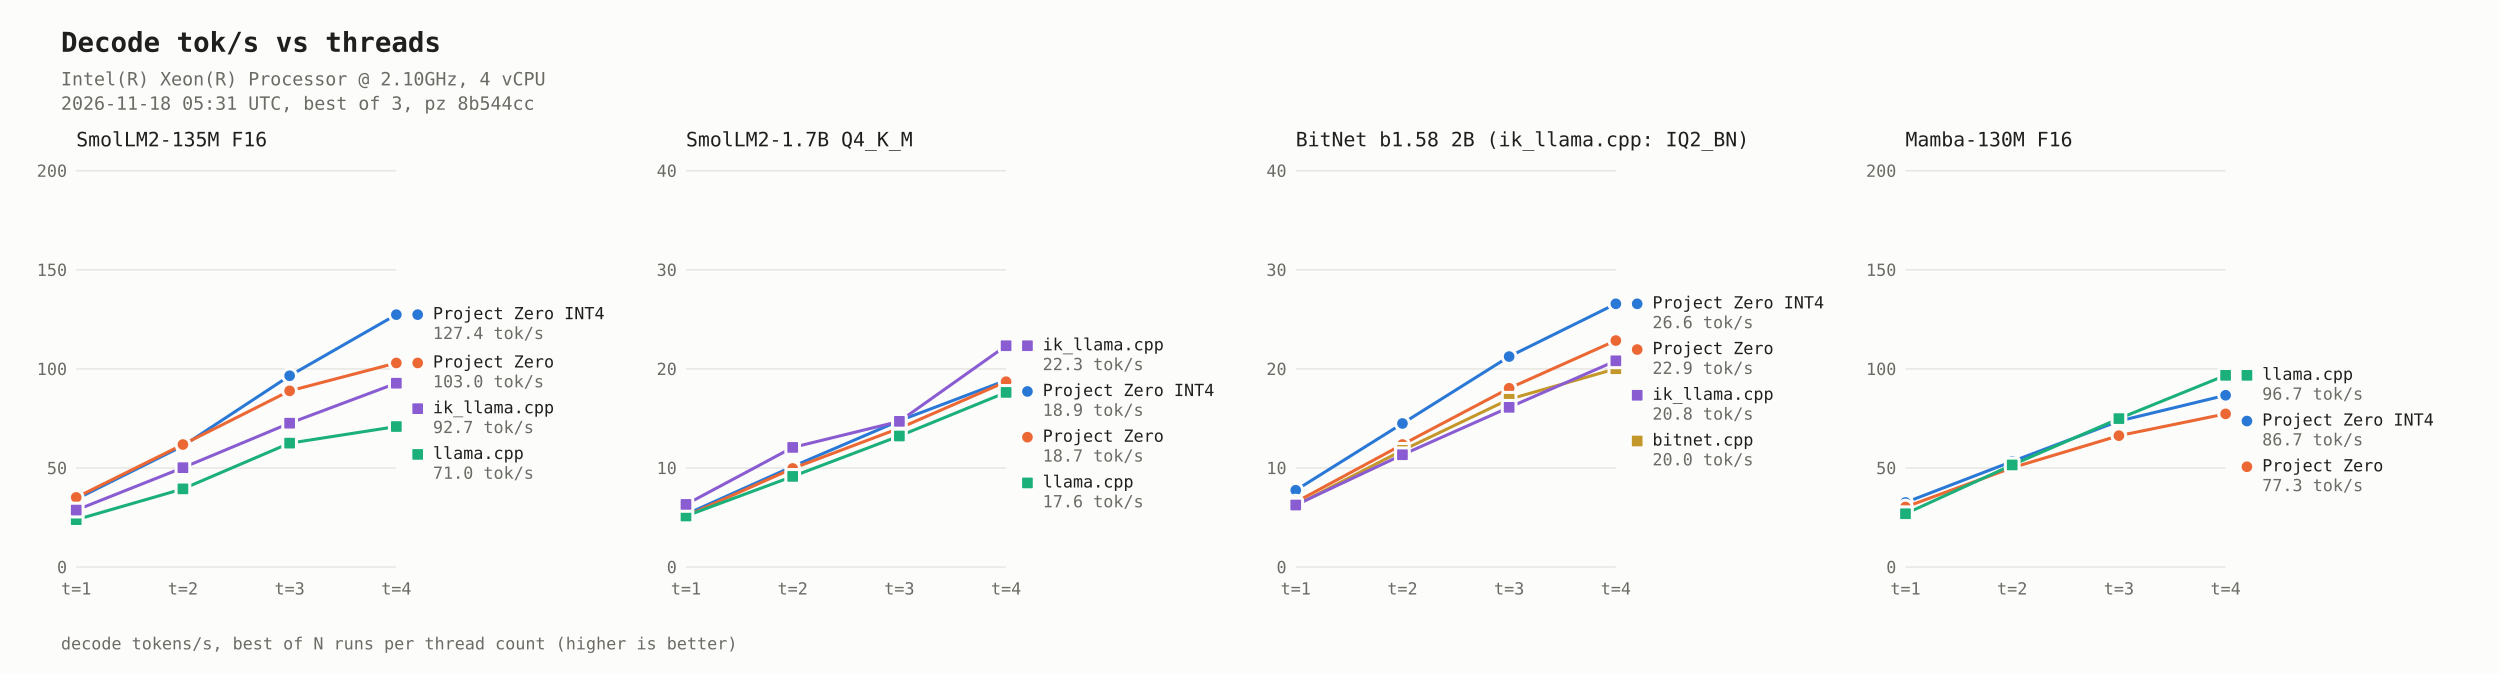
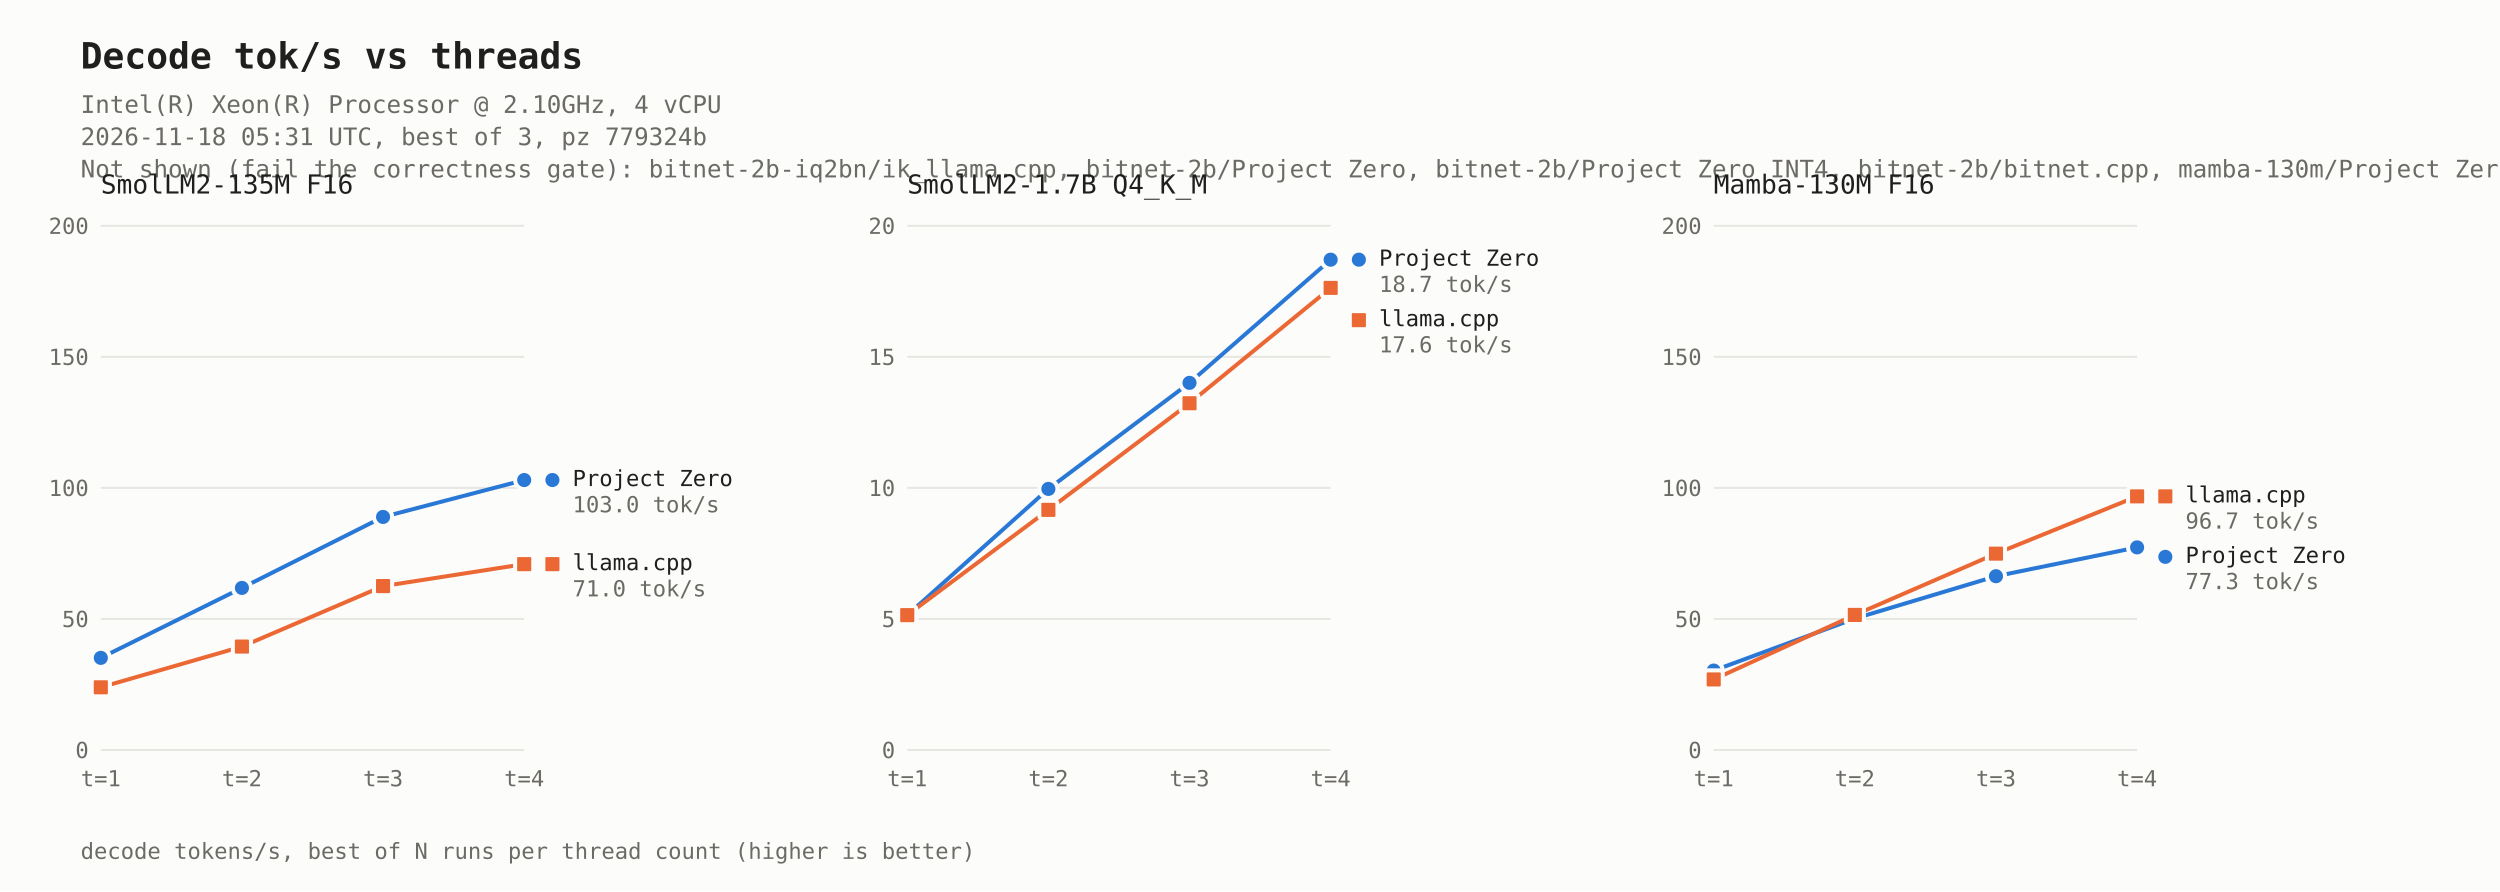
- <svg xmlns="http://www.w3.org/2000/svg" width="1640" height="442" viewBox="0 0 1640 442" font-family="ui-monospace,Menlo,Consolas,monospace">
-   <rect width="1640" height="442" fill="#fcfcfb" />
+ <svg xmlns="http://www.w3.org/2000/svg" width="1240" height="442" viewBox="0 0 1240 442" font-family="ui-monospace,Menlo,Consolas,monospace">
+   <rect width="1240" height="442" fill="#fcfcfb" />
  <text x="40" y="34" font-size="18" fill="#1f1f1d" font-weight="600">Decode tok/s vs threads</text>
  <text x="40" y="56" font-size="12" fill="#6b6a64">Intel(R) Xeon(R) Processor @ 2.10GHz, 4 vCPU</text>
-   <text x="40" y="72" font-size="12" fill="#6b6a64">2026-11-18 05:31 UTC, best of 3, pz 8b544cc</text>
+   <text x="40" y="72" font-size="12" fill="#6b6a64">2026-11-18 05:31 UTC, best of 3, pz 779324b</text>
+   <text x="40" y="88" font-size="12" fill="#6b6a64">Not shown (fail the correctness gate): bitnet-2b-iq2bn/ik_llama.cpp, bitnet-2b/Project Zero, bitnet-2b/Project Zero INT4, bitnet-2b/bitnet.cpp, mamba-130m/Project Zero INT4, smollm2-1.7b-q4km/Project Zero INT4, smollm2-1.7b-q4km/ik_llama.cpp, smollm2-135m/Project Zero INT4, smollm2-135m/ik_llama.cpp</text>
  <text x="50" y="96" font-size="13" fill="#1f1f1d">SmolLM2-135M F16</text>
  <line x1="50" x2="260" y1="372.0" y2="372.0" stroke="#e7e6e1" stroke-width="1" />
  <text x="44" y="376.0" font-size="11" fill="#6b6a64" text-anchor="end">0</text>
  <line x1="50" x2="260" y1="307.0" y2="307.0" stroke="#e7e6e1" stroke-width="1" />
  <text x="44" y="311.0" font-size="11" fill="#6b6a64" text-anchor="end">50</text>
  <line x1="50" x2="260" y1="242.0" y2="242.0" stroke="#e7e6e1" stroke-width="1" />
  <text x="44" y="246.0" font-size="11" fill="#6b6a64" text-anchor="end">100</text>
  <line x1="50" x2="260" y1="177.0" y2="177.0" stroke="#e7e6e1" stroke-width="1" />
  <text x="44" y="181.0" font-size="11" fill="#6b6a64" text-anchor="end">150</text>
  <line x1="50" x2="260" y1="112.0" y2="112.0" stroke="#e7e6e1" stroke-width="1" />
  <text x="44" y="116.0" font-size="11" fill="#6b6a64" text-anchor="end">200</text>
  <text x="50.0" y="390" font-size="11" fill="#6b6a64" text-anchor="middle">t=1</text>
  <text x="120.0" y="390" font-size="11" fill="#6b6a64" text-anchor="middle">t=2</text>
  <text x="190.0" y="390" font-size="11" fill="#6b6a64" text-anchor="middle">t=3</text>
  <text x="260.0" y="390" font-size="11" fill="#6b6a64" text-anchor="middle">t=4</text>
-   <polyline points="50.0,327.4 120.0,292.5 190.0,246.5 260.0,206.4" fill="none" stroke="#2a78d6" stroke-width="2" stroke-linejoin="round" />
-   <circle cx="50.0" cy="327.4" r="4.5" fill="#2a78d6" stroke="#fcfcfb" stroke-width="2" />
-   <circle cx="120.0" cy="292.5" r="4.5" fill="#2a78d6" stroke="#fcfcfb" stroke-width="2" />
-   <circle cx="190.0" cy="246.5" r="4.5" fill="#2a78d6" stroke="#fcfcfb" stroke-width="2" />
-   <circle cx="260.0" cy="206.4" r="4.5" fill="#2a78d6" stroke="#fcfcfb" stroke-width="2" />
-   <polyline points="50.0,326.3 120.0,291.6 190.0,256.4 260.0,238.1" fill="none" stroke="#eb6834" stroke-width="2" stroke-linejoin="round" />
-   <circle cx="50.0" cy="326.3" r="4.5" fill="#eb6834" stroke="#fcfcfb" stroke-width="2" />
-   <circle cx="120.0" cy="291.6" r="4.5" fill="#eb6834" stroke="#fcfcfb" stroke-width="2" />
-   <circle cx="190.0" cy="256.4" r="4.5" fill="#eb6834" stroke="#fcfcfb" stroke-width="2" />
-   <circle cx="260.0" cy="238.1" r="4.5" fill="#eb6834" stroke="#fcfcfb" stroke-width="2" />
-   <polyline points="50.0,340.9 120.0,320.7 190.0,290.7 260.0,279.8" fill="none" stroke="#1baf7a" stroke-width="2" stroke-linejoin="round" />
-   <rect x="45.5" y="336.4" width="9" height="9" rx="1.5" fill="#1baf7a" stroke="#fcfcfb" stroke-width="2" />
-   <rect x="115.5" y="316.2" width="9" height="9" rx="1.5" fill="#1baf7a" stroke="#fcfcfb" stroke-width="2" />
-   <rect x="185.5" y="286.2" width="9" height="9" rx="1.5" fill="#1baf7a" stroke="#fcfcfb" stroke-width="2" />
-   <rect x="255.5" y="275.3" width="9" height="9" rx="1.5" fill="#1baf7a" stroke="#fcfcfb" stroke-width="2" />
-   <polyline points="50.0,334.6 120.0,306.8 190.0,277.6 260.0,251.4" fill="none" stroke="#8a5cd1" stroke-width="2" stroke-linejoin="round" />
-   <rect x="45.5" y="330.1" width="9" height="9" rx="1.5" fill="#8a5cd1" stroke="#fcfcfb" stroke-width="2" />
-   <rect x="115.5" y="302.3" width="9" height="9" rx="1.5" fill="#8a5cd1" stroke="#fcfcfb" stroke-width="2" />
-   <rect x="185.5" y="273.1" width="9" height="9" rx="1.5" fill="#8a5cd1" stroke="#fcfcfb" stroke-width="2" />
-   <rect x="255.5" y="246.9" width="9" height="9" rx="1.5" fill="#8a5cd1" stroke="#fcfcfb" stroke-width="2" />
-   <circle cx="274.0" cy="206.4" r="4.5" fill="#2a78d6" stroke="#fcfcfb" stroke-width="2" />
-   <text x="284" y="209.4" font-size="11" fill="#1f1f1d">Project Zero INT4</text>
-   <text x="284" y="222.4" font-size="11" fill="#6b6a64">127.4 tok/s</text>
-   <circle cx="274.0" cy="238.1" r="4.5" fill="#eb6834" stroke="#fcfcfb" stroke-width="2" />
+   <polyline points="50.0,326.3 120.0,291.6 190.0,256.4 260.0,238.1" fill="none" stroke="#2a78d6" stroke-width="2" stroke-linejoin="round" />
+   <circle cx="50.0" cy="326.3" r="4.5" fill="#2a78d6" stroke="#fcfcfb" stroke-width="2" />
+   <circle cx="120.0" cy="291.6" r="4.5" fill="#2a78d6" stroke="#fcfcfb" stroke-width="2" />
+   <circle cx="190.0" cy="256.4" r="4.5" fill="#2a78d6" stroke="#fcfcfb" stroke-width="2" />
+   <circle cx="260.0" cy="238.1" r="4.5" fill="#2a78d6" stroke="#fcfcfb" stroke-width="2" />
+   <polyline points="50.0,340.9 120.0,320.7 190.0,290.7 260.0,279.8" fill="none" stroke="#eb6834" stroke-width="2" stroke-linejoin="round" />
+   <rect x="45.5" y="336.4" width="9" height="9" rx="1.5" fill="#eb6834" stroke="#fcfcfb" stroke-width="2" />
+   <rect x="115.5" y="316.2" width="9" height="9" rx="1.5" fill="#eb6834" stroke="#fcfcfb" stroke-width="2" />
+   <rect x="185.5" y="286.2" width="9" height="9" rx="1.5" fill="#eb6834" stroke="#fcfcfb" stroke-width="2" />
+   <rect x="255.5" y="275.3" width="9" height="9" rx="1.5" fill="#eb6834" stroke="#fcfcfb" stroke-width="2" />
+   <circle cx="274.0" cy="238.1" r="4.5" fill="#2a78d6" stroke="#fcfcfb" stroke-width="2" />
  <text x="284" y="241.1" font-size="11" fill="#1f1f1d">Project Zero</text>
  <text x="284" y="254.1" font-size="11" fill="#6b6a64">103.0 tok/s</text>
-   <rect x="269.5" y="263.6" width="9" height="9" rx="1.5" fill="#8a5cd1" stroke="#fcfcfb" stroke-width="2" />
-   <text x="284" y="271.1" font-size="11" fill="#1f1f1d">ik_llama.cpp</text>
-   <text x="284" y="284.1" font-size="11" fill="#6b6a64">92.7 tok/s</text>
-   <rect x="269.5" y="293.6" width="9" height="9" rx="1.5" fill="#1baf7a" stroke="#fcfcfb" stroke-width="2" />
-   <text x="284" y="301.1" font-size="11" fill="#1f1f1d">llama.cpp</text>
-   <text x="284" y="314.1" font-size="11" fill="#6b6a64">71.0 tok/s</text>
+   <rect x="269.5" y="275.3" width="9" height="9" rx="1.5" fill="#eb6834" stroke="#fcfcfb" stroke-width="2" />
+   <text x="284" y="282.8" font-size="11" fill="#1f1f1d">llama.cpp</text>
+   <text x="284" y="295.8" font-size="11" fill="#6b6a64">71.0 tok/s</text>
  <text x="450" y="96" font-size="13" fill="#1f1f1d">SmolLM2-1.7B Q4_K_M</text>
  <line x1="450" x2="660" y1="372.0" y2="372.0" stroke="#e7e6e1" stroke-width="1" />
  <text x="444" y="376.0" font-size="11" fill="#6b6a64" text-anchor="end">0</text>
  <line x1="450" x2="660" y1="307.0" y2="307.0" stroke="#e7e6e1" stroke-width="1" />
-   <text x="444" y="311.0" font-size="11" fill="#6b6a64" text-anchor="end">10</text>
+   <text x="444" y="311.0" font-size="11" fill="#6b6a64" text-anchor="end">5</text>
  <line x1="450" x2="660" y1="242.0" y2="242.0" stroke="#e7e6e1" stroke-width="1" />
-   <text x="444" y="246.0" font-size="11" fill="#6b6a64" text-anchor="end">20</text>
+   <text x="444" y="246.0" font-size="11" fill="#6b6a64" text-anchor="end">10</text>
  <line x1="450" x2="660" y1="177.0" y2="177.0" stroke="#e7e6e1" stroke-width="1" />
-   <text x="444" y="181.0" font-size="11" fill="#6b6a64" text-anchor="end">30</text>
+   <text x="444" y="181.0" font-size="11" fill="#6b6a64" text-anchor="end">15</text>
  <line x1="450" x2="660" y1="112.0" y2="112.0" stroke="#e7e6e1" stroke-width="1" />
-   <text x="444" y="116.0" font-size="11" fill="#6b6a64" text-anchor="end">40</text>
+   <text x="444" y="116.0" font-size="11" fill="#6b6a64" text-anchor="end">20</text>
  <text x="450.0" y="390" font-size="11" fill="#6b6a64" text-anchor="middle">t=1</text>
  <text x="520.0" y="390" font-size="11" fill="#6b6a64" text-anchor="middle">t=2</text>
  <text x="590.0" y="390" font-size="11" fill="#6b6a64" text-anchor="middle">t=3</text>
  <text x="660.0" y="390" font-size="11" fill="#6b6a64" text-anchor="middle">t=4</text>
-   <polyline points="450.0,337.4 520.0,306.0 590.0,276.0 660.0,249.5" fill="none" stroke="#2a78d6" stroke-width="2" stroke-linejoin="round" />
-   <circle cx="450.0" cy="337.4" r="4.5" fill="#2a78d6" stroke="#fcfcfb" stroke-width="2" />
-   <circle cx="520.0" cy="306.0" r="4.5" fill="#2a78d6" stroke="#fcfcfb" stroke-width="2" />
-   <circle cx="590.0" cy="276.0" r="4.5" fill="#2a78d6" stroke="#fcfcfb" stroke-width="2" />
-   <circle cx="660.0" cy="249.5" r="4.5" fill="#2a78d6" stroke="#fcfcfb" stroke-width="2" />
-   <polyline points="450.0,338.5 520.0,307.3 590.0,280.9 660.0,250.4" fill="none" stroke="#eb6834" stroke-width="2" stroke-linejoin="round" />
-   <circle cx="450.0" cy="338.5" r="4.5" fill="#eb6834" stroke="#fcfcfb" stroke-width="2" />
-   <circle cx="520.0" cy="307.3" r="4.5" fill="#eb6834" stroke="#fcfcfb" stroke-width="2" />
-   <circle cx="590.0" cy="280.9" r="4.5" fill="#eb6834" stroke="#fcfcfb" stroke-width="2" />
-   <circle cx="660.0" cy="250.4" r="4.5" fill="#eb6834" stroke="#fcfcfb" stroke-width="2" />
-   <polyline points="450.0,338.5 520.0,312.5 590.0,286.0 660.0,257.4" fill="none" stroke="#1baf7a" stroke-width="2" stroke-linejoin="round" />
-   <rect x="445.5" y="334.0" width="9" height="9" rx="1.5" fill="#1baf7a" stroke="#fcfcfb" stroke-width="2" />
-   <rect x="515.5" y="308.0" width="9" height="9" rx="1.5" fill="#1baf7a" stroke="#fcfcfb" stroke-width="2" />
-   <rect x="585.5" y="281.5" width="9" height="9" rx="1.5" fill="#1baf7a" stroke="#fcfcfb" stroke-width="2" />
-   <rect x="655.5" y="252.9" width="9" height="9" rx="1.5" fill="#1baf7a" stroke="#fcfcfb" stroke-width="2" />
-   <polyline points="450.0,330.9 520.0,293.5 590.0,276.4 660.0,226.8" fill="none" stroke="#8a5cd1" stroke-width="2" stroke-linejoin="round" />
-   <rect x="445.5" y="326.4" width="9" height="9" rx="1.5" fill="#8a5cd1" stroke="#fcfcfb" stroke-width="2" />
-   <rect x="515.5" y="289.0" width="9" height="9" rx="1.5" fill="#8a5cd1" stroke="#fcfcfb" stroke-width="2" />
-   <rect x="585.5" y="271.9" width="9" height="9" rx="1.5" fill="#8a5cd1" stroke="#fcfcfb" stroke-width="2" />
-   <rect x="655.5" y="222.3" width="9" height="9" rx="1.5" fill="#8a5cd1" stroke="#fcfcfb" stroke-width="2" />
-   <rect x="669.5" y="222.3" width="9" height="9" rx="1.5" fill="#8a5cd1" stroke="#fcfcfb" stroke-width="2" />
-   <text x="684" y="229.8" font-size="11" fill="#1f1f1d">ik_llama.cpp</text>
-   <text x="684" y="242.8" font-size="11" fill="#6b6a64">22.3 tok/s</text>
-   <circle cx="674.0" cy="256.8" r="4.5" fill="#2a78d6" stroke="#fcfcfb" stroke-width="2" />
-   <text x="684" y="259.8" font-size="11" fill="#1f1f1d">Project Zero INT4</text>
-   <text x="684" y="272.8" font-size="11" fill="#6b6a64">18.9 tok/s</text>
-   <circle cx="674.0" cy="286.8" r="4.5" fill="#eb6834" stroke="#fcfcfb" stroke-width="2" />
-   <text x="684" y="289.8" font-size="11" fill="#1f1f1d">Project Zero</text>
-   <text x="684" y="302.8" font-size="11" fill="#6b6a64">18.7 tok/s</text>
-   <rect x="669.5" y="312.3" width="9" height="9" rx="1.5" fill="#1baf7a" stroke="#fcfcfb" stroke-width="2" />
-   <text x="684" y="319.8" font-size="11" fill="#1f1f1d">llama.cpp</text>
-   <text x="684" y="332.8" font-size="11" fill="#6b6a64">17.6 tok/s</text>
-   <text x="850" y="96" font-size="13" fill="#1f1f1d">BitNet b1.58 2B (ik_llama.cpp: IQ2_BN)</text>
+   <polyline points="450.0,305.1 520.0,242.5 590.0,189.9 660.0,128.8" fill="none" stroke="#2a78d6" stroke-width="2" stroke-linejoin="round" />
+   <circle cx="450.0" cy="305.1" r="4.5" fill="#2a78d6" stroke="#fcfcfb" stroke-width="2" />
+   <circle cx="520.0" cy="242.5" r="4.5" fill="#2a78d6" stroke="#fcfcfb" stroke-width="2" />
+   <circle cx="590.0" cy="189.9" r="4.5" fill="#2a78d6" stroke="#fcfcfb" stroke-width="2" />
+   <circle cx="660.0" cy="128.8" r="4.5" fill="#2a78d6" stroke="#fcfcfb" stroke-width="2" />
+   <polyline points="450.0,305.1 520.0,252.9 590.0,200.0 660.0,142.8" fill="none" stroke="#eb6834" stroke-width="2" stroke-linejoin="round" />
+   <rect x="445.5" y="300.6" width="9" height="9" rx="1.5" fill="#eb6834" stroke="#fcfcfb" stroke-width="2" />
+   <rect x="515.5" y="248.4" width="9" height="9" rx="1.5" fill="#eb6834" stroke="#fcfcfb" stroke-width="2" />
+   <rect x="585.5" y="195.5" width="9" height="9" rx="1.5" fill="#eb6834" stroke="#fcfcfb" stroke-width="2" />
+   <rect x="655.5" y="138.3" width="9" height="9" rx="1.5" fill="#eb6834" stroke="#fcfcfb" stroke-width="2" />
+   <circle cx="674.0" cy="128.8" r="4.5" fill="#2a78d6" stroke="#fcfcfb" stroke-width="2" />
+   <text x="684" y="131.8" font-size="11" fill="#1f1f1d">Project Zero</text>
+   <text x="684" y="144.8" font-size="11" fill="#6b6a64">18.7 tok/s</text>
+   <rect x="669.5" y="154.3" width="9" height="9" rx="1.5" fill="#eb6834" stroke="#fcfcfb" stroke-width="2" />
+   <text x="684" y="161.8" font-size="11" fill="#1f1f1d">llama.cpp</text>
+   <text x="684" y="174.8" font-size="11" fill="#6b6a64">17.6 tok/s</text>
+   <text x="850" y="96" font-size="13" fill="#1f1f1d">Mamba-130M F16</text>
  <line x1="850" x2="1060" y1="372.0" y2="372.0" stroke="#e7e6e1" stroke-width="1" />
  <text x="844" y="376.0" font-size="11" fill="#6b6a64" text-anchor="end">0</text>
  <line x1="850" x2="1060" y1="307.0" y2="307.0" stroke="#e7e6e1" stroke-width="1" />
-   <text x="844" y="311.0" font-size="11" fill="#6b6a64" text-anchor="end">10</text>
+   <text x="844" y="311.0" font-size="11" fill="#6b6a64" text-anchor="end">50</text>
  <line x1="850" x2="1060" y1="242.0" y2="242.0" stroke="#e7e6e1" stroke-width="1" />
-   <text x="844" y="246.0" font-size="11" fill="#6b6a64" text-anchor="end">20</text>
+   <text x="844" y="246.0" font-size="11" fill="#6b6a64" text-anchor="end">100</text>
  <line x1="850" x2="1060" y1="177.0" y2="177.0" stroke="#e7e6e1" stroke-width="1" />
-   <text x="844" y="181.0" font-size="11" fill="#6b6a64" text-anchor="end">30</text>
+   <text x="844" y="181.0" font-size="11" fill="#6b6a64" text-anchor="end">150</text>
  <line x1="850" x2="1060" y1="112.0" y2="112.0" stroke="#e7e6e1" stroke-width="1" />
-   <text x="844" y="116.0" font-size="11" fill="#6b6a64" text-anchor="end">40</text>
+   <text x="844" y="116.0" font-size="11" fill="#6b6a64" text-anchor="end">200</text>
  <text x="850.0" y="390" font-size="11" fill="#6b6a64" text-anchor="middle">t=1</text>
  <text x="920.0" y="390" font-size="11" fill="#6b6a64" text-anchor="middle">t=2</text>
  <text x="990.0" y="390" font-size="11" fill="#6b6a64" text-anchor="middle">t=3</text>
  <text x="1060.0" y="390" font-size="11" fill="#6b6a64" text-anchor="middle">t=4</text>
-   <polyline points="850.0,321.6 920.0,277.8 990.0,233.9 1060.0,199.3" fill="none" stroke="#2a78d6" stroke-width="2" stroke-linejoin="round" />
-   <circle cx="850.0" cy="321.6" r="4.5" fill="#2a78d6" stroke="#fcfcfb" stroke-width="2" />
-   <circle cx="920.0" cy="277.8" r="4.5" fill="#2a78d6" stroke="#fcfcfb" stroke-width="2" />
-   <circle cx="990.0" cy="233.9" r="4.5" fill="#2a78d6" stroke="#fcfcfb" stroke-width="2" />
-   <circle cx="1060.0" cy="199.3" r="4.5" fill="#2a78d6" stroke="#fcfcfb" stroke-width="2" />
-   <polyline points="850.0,329.4 920.0,291.6 990.0,254.7 1060.0,223.4" fill="none" stroke="#eb6834" stroke-width="2" stroke-linejoin="round" />
-   <circle cx="850.0" cy="329.4" r="4.5" fill="#eb6834" stroke="#fcfcfb" stroke-width="2" />
-   <circle cx="920.0" cy="291.6" r="4.5" fill="#eb6834" stroke="#fcfcfb" stroke-width="2" />
-   <circle cx="990.0" cy="254.7" r="4.5" fill="#eb6834" stroke="#fcfcfb" stroke-width="2" />
-   <circle cx="1060.0" cy="223.4" r="4.5" fill="#eb6834" stroke="#fcfcfb" stroke-width="2" />
-   <polyline points="850.0,331.5 920.0,295.4 990.0,261.9 1060.0,241.9" fill="none" stroke="#c4972b" stroke-width="2" stroke-linejoin="round" />
-   <rect x="845.5" y="327.0" width="9" height="9" rx="1.5" fill="#c4972b" stroke="#fcfcfb" stroke-width="2" />
-   <rect x="915.5" y="290.9" width="9" height="9" rx="1.5" fill="#c4972b" stroke="#fcfcfb" stroke-width="2" />
-   <rect x="985.5" y="257.4" width="9" height="9" rx="1.5" fill="#c4972b" stroke="#fcfcfb" stroke-width="2" />
-   <rect x="1055.5" y="237.4" width="9" height="9" rx="1.5" fill="#c4972b" stroke="#fcfcfb" stroke-width="2" />
-   <polyline points="850.0,331.3 920.0,298.3 990.0,267.2 1060.0,236.7" fill="none" stroke="#8a5cd1" stroke-width="2" stroke-linejoin="round" />
-   <rect x="845.5" y="326.8" width="9" height="9" rx="1.5" fill="#8a5cd1" stroke="#fcfcfb" stroke-width="2" />
-   <rect x="915.5" y="293.8" width="9" height="9" rx="1.5" fill="#8a5cd1" stroke="#fcfcfb" stroke-width="2" />
-   <rect x="985.5" y="262.7" width="9" height="9" rx="1.5" fill="#8a5cd1" stroke="#fcfcfb" stroke-width="2" />
-   <rect x="1055.5" y="232.2" width="9" height="9" rx="1.5" fill="#8a5cd1" stroke="#fcfcfb" stroke-width="2" />
-   <circle cx="1074.0" cy="199.3" r="4.5" fill="#2a78d6" stroke="#fcfcfb" stroke-width="2" />
-   <text x="1084" y="202.3" font-size="11" fill="#1f1f1d">Project Zero INT4</text>
-   <text x="1084" y="215.3" font-size="11" fill="#6b6a64">26.6 tok/s</text>
-   <circle cx="1074.0" cy="229.3" r="4.5" fill="#eb6834" stroke="#fcfcfb" stroke-width="2" />
-   <text x="1084" y="232.3" font-size="11" fill="#1f1f1d">Project Zero</text>
-   <text x="1084" y="245.3" font-size="11" fill="#6b6a64">22.9 tok/s</text>
-   <rect x="1069.5" y="254.8" width="9" height="9" rx="1.5" fill="#8a5cd1" stroke="#fcfcfb" stroke-width="2" />
-   <text x="1084" y="262.3" font-size="11" fill="#1f1f1d">ik_llama.cpp</text>
-   <text x="1084" y="275.3" font-size="11" fill="#6b6a64">20.8 tok/s</text>
-   <rect x="1069.5" y="284.8" width="9" height="9" rx="1.5" fill="#c4972b" stroke="#fcfcfb" stroke-width="2" />
-   <text x="1084" y="292.3" font-size="11" fill="#1f1f1d">bitnet.cpp</text>
-   <text x="1084" y="305.3" font-size="11" fill="#6b6a64">20.0 tok/s</text>
-   <text x="1250" y="96" font-size="13" fill="#1f1f1d">Mamba-130M F16</text>
-   <line x1="1250" x2="1460" y1="372.0" y2="372.0" stroke="#e7e6e1" stroke-width="1" />
-   <text x="1244" y="376.0" font-size="11" fill="#6b6a64" text-anchor="end">0</text>
-   <line x1="1250" x2="1460" y1="307.0" y2="307.0" stroke="#e7e6e1" stroke-width="1" />
-   <text x="1244" y="311.0" font-size="11" fill="#6b6a64" text-anchor="end">50</text>
-   <line x1="1250" x2="1460" y1="242.0" y2="242.0" stroke="#e7e6e1" stroke-width="1" />
-   <text x="1244" y="246.0" font-size="11" fill="#6b6a64" text-anchor="end">100</text>
-   <line x1="1250" x2="1460" y1="177.0" y2="177.0" stroke="#e7e6e1" stroke-width="1" />
-   <text x="1244" y="181.0" font-size="11" fill="#6b6a64" text-anchor="end">150</text>
-   <line x1="1250" x2="1460" y1="112.0" y2="112.0" stroke="#e7e6e1" stroke-width="1" />
-   <text x="1244" y="116.0" font-size="11" fill="#6b6a64" text-anchor="end">200</text>
-   <text x="1250.0" y="390" font-size="11" fill="#6b6a64" text-anchor="middle">t=1</text>
-   <text x="1320.0" y="390" font-size="11" fill="#6b6a64" text-anchor="middle">t=2</text>
-   <text x="1390.0" y="390" font-size="11" fill="#6b6a64" text-anchor="middle">t=3</text>
-   <text x="1460.0" y="390" font-size="11" fill="#6b6a64" text-anchor="middle">t=4</text>
-   <polyline points="1250.0,329.6 1320.0,302.7 1390.0,276.2 1460.0,259.3" fill="none" stroke="#2a78d6" stroke-width="2" stroke-linejoin="round" />
-   <circle cx="1250.0" cy="329.6" r="4.5" fill="#2a78d6" stroke="#fcfcfb" stroke-width="2" />
-   <circle cx="1320.0" cy="302.7" r="4.5" fill="#2a78d6" stroke="#fcfcfb" stroke-width="2" />
-   <circle cx="1390.0" cy="276.2" r="4.5" fill="#2a78d6" stroke="#fcfcfb" stroke-width="2" />
-   <circle cx="1460.0" cy="259.3" r="4.5" fill="#2a78d6" stroke="#fcfcfb" stroke-width="2" />
-   <polyline points="1250.0,332.6 1320.0,306.8 1390.0,285.8 1460.0,271.5" fill="none" stroke="#eb6834" stroke-width="2" stroke-linejoin="round" />
-   <circle cx="1250.0" cy="332.6" r="4.5" fill="#eb6834" stroke="#fcfcfb" stroke-width="2" />
-   <circle cx="1320.0" cy="306.8" r="4.5" fill="#eb6834" stroke="#fcfcfb" stroke-width="2" />
-   <circle cx="1390.0" cy="285.8" r="4.5" fill="#eb6834" stroke="#fcfcfb" stroke-width="2" />
-   <circle cx="1460.0" cy="271.5" r="4.5" fill="#eb6834" stroke="#fcfcfb" stroke-width="2" />
-   <polyline points="1250.0,337.0 1320.0,305.0 1390.0,274.6 1460.0,246.2" fill="none" stroke="#1baf7a" stroke-width="2" stroke-linejoin="round" />
-   <rect x="1245.5" y="332.5" width="9" height="9" rx="1.5" fill="#1baf7a" stroke="#fcfcfb" stroke-width="2" />
-   <rect x="1315.5" y="300.5" width="9" height="9" rx="1.5" fill="#1baf7a" stroke="#fcfcfb" stroke-width="2" />
-   <rect x="1385.5" y="270.1" width="9" height="9" rx="1.5" fill="#1baf7a" stroke="#fcfcfb" stroke-width="2" />
-   <rect x="1455.5" y="241.7" width="9" height="9" rx="1.5" fill="#1baf7a" stroke="#fcfcfb" stroke-width="2" />
-   <rect x="1469.5" y="241.7" width="9" height="9" rx="1.5" fill="#1baf7a" stroke="#fcfcfb" stroke-width="2" />
-   <text x="1484" y="249.2" font-size="11" fill="#1f1f1d">llama.cpp</text>
-   <text x="1484" y="262.2" font-size="11" fill="#6b6a64">96.7 tok/s</text>
-   <circle cx="1474.0" cy="276.2" r="4.5" fill="#2a78d6" stroke="#fcfcfb" stroke-width="2" />
-   <text x="1484" y="279.2" font-size="11" fill="#1f1f1d">Project Zero INT4</text>
-   <text x="1484" y="292.2" font-size="11" fill="#6b6a64">86.7 tok/s</text>
-   <circle cx="1474.0" cy="306.2" r="4.5" fill="#eb6834" stroke="#fcfcfb" stroke-width="2" />
-   <text x="1484" y="309.2" font-size="11" fill="#1f1f1d">Project Zero</text>
-   <text x="1484" y="322.2" font-size="11" fill="#6b6a64">77.3 tok/s</text>
+   <polyline points="850.0,332.6 920.0,306.8 990.0,285.8 1060.0,271.5" fill="none" stroke="#2a78d6" stroke-width="2" stroke-linejoin="round" />
+   <circle cx="850.0" cy="332.6" r="4.5" fill="#2a78d6" stroke="#fcfcfb" stroke-width="2" />
+   <circle cx="920.0" cy="306.8" r="4.5" fill="#2a78d6" stroke="#fcfcfb" stroke-width="2" />
+   <circle cx="990.0" cy="285.8" r="4.5" fill="#2a78d6" stroke="#fcfcfb" stroke-width="2" />
+   <circle cx="1060.0" cy="271.5" r="4.5" fill="#2a78d6" stroke="#fcfcfb" stroke-width="2" />
+   <polyline points="850.0,337.0 920.0,305.0 990.0,274.6 1060.0,246.2" fill="none" stroke="#eb6834" stroke-width="2" stroke-linejoin="round" />
+   <rect x="845.5" y="332.5" width="9" height="9" rx="1.5" fill="#eb6834" stroke="#fcfcfb" stroke-width="2" />
+   <rect x="915.5" y="300.5" width="9" height="9" rx="1.5" fill="#eb6834" stroke="#fcfcfb" stroke-width="2" />
+   <rect x="985.5" y="270.1" width="9" height="9" rx="1.5" fill="#eb6834" stroke="#fcfcfb" stroke-width="2" />
+   <rect x="1055.5" y="241.7" width="9" height="9" rx="1.5" fill="#eb6834" stroke="#fcfcfb" stroke-width="2" />
+   <rect x="1069.5" y="241.7" width="9" height="9" rx="1.5" fill="#eb6834" stroke="#fcfcfb" stroke-width="2" />
+   <text x="1084" y="249.2" font-size="11" fill="#1f1f1d">llama.cpp</text>
+   <text x="1084" y="262.2" font-size="11" fill="#6b6a64">96.7 tok/s</text>
+   <circle cx="1074.0" cy="276.2" r="4.5" fill="#2a78d6" stroke="#fcfcfb" stroke-width="2" />
+   <text x="1084" y="279.2" font-size="11" fill="#1f1f1d">Project Zero</text>
+   <text x="1084" y="292.2" font-size="11" fill="#6b6a64">77.3 tok/s</text>
  <text x="40" y="426" font-size="11" fill="#6b6a64">decode tokens/s, best of N runs per thread count (higher is better)</text>
</svg>
